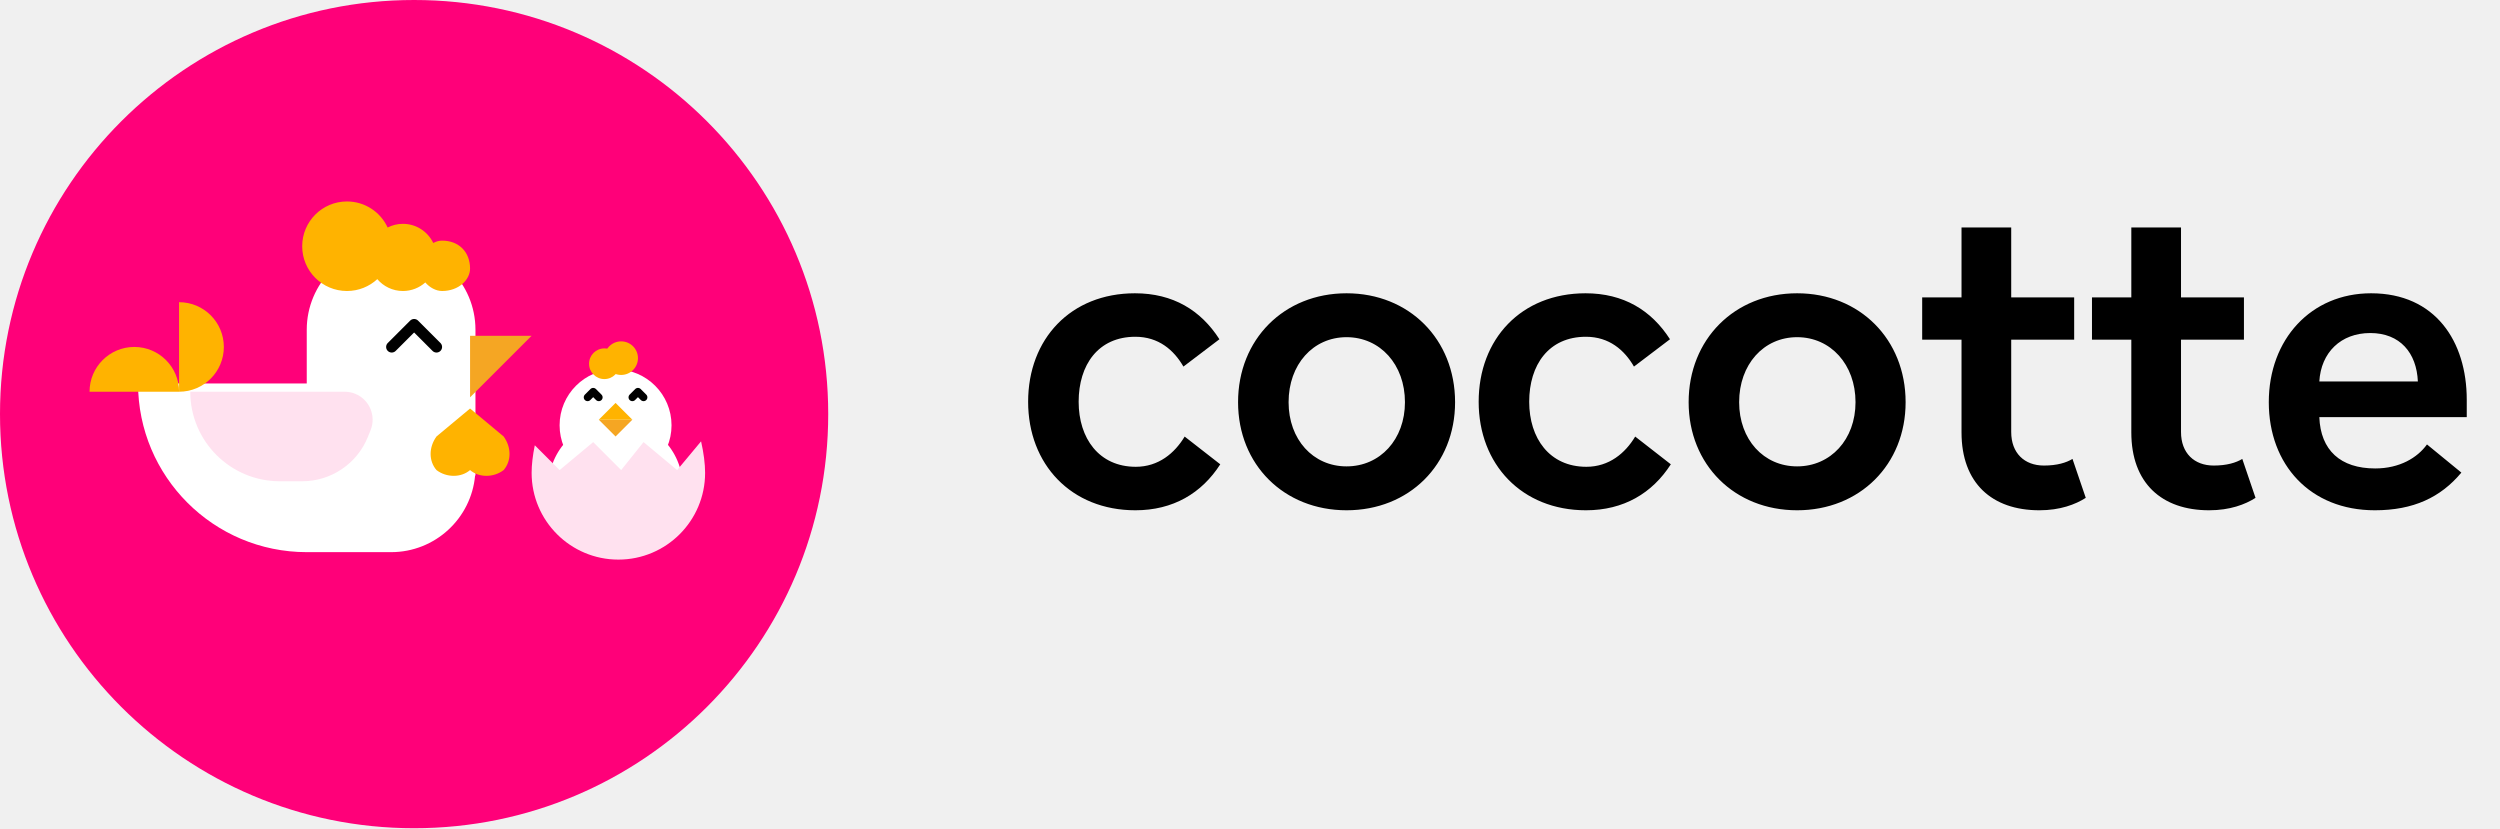
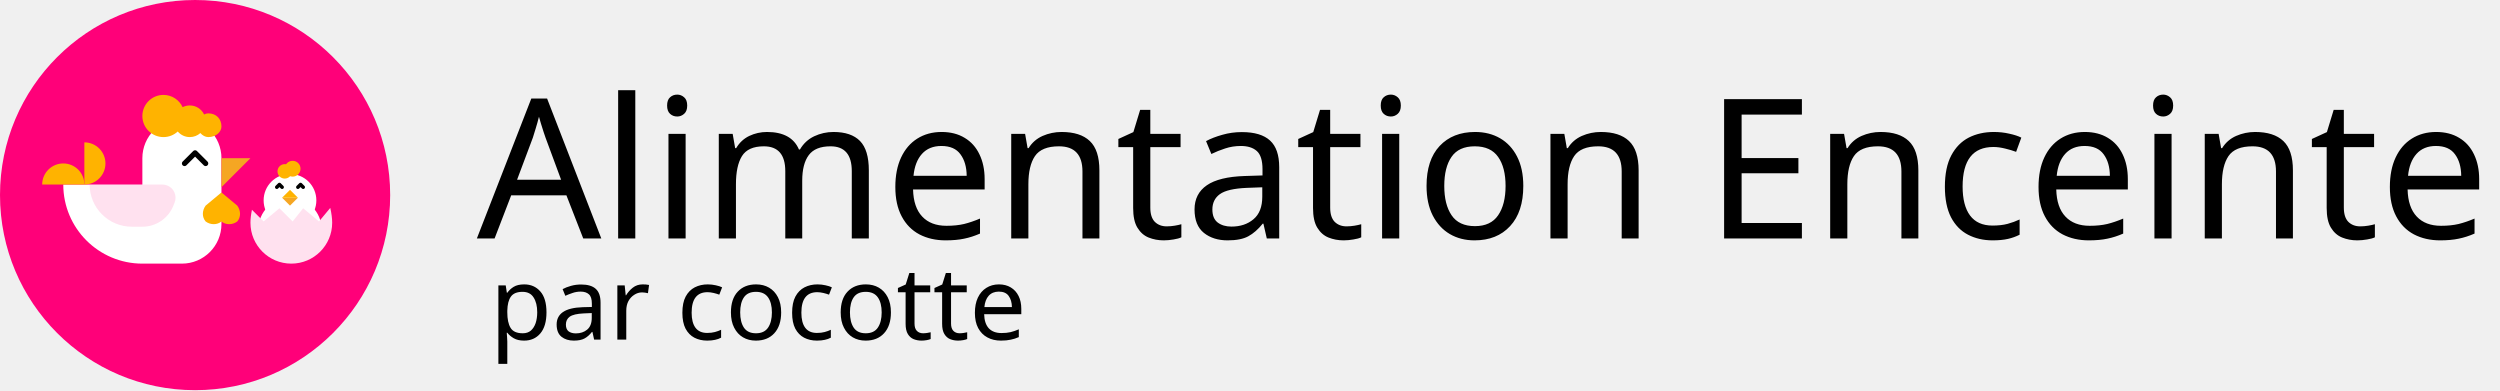
- <svg xmlns="http://www.w3.org/2000/svg" width="163px" height="54px" viewBox="0 0 163 54" version="1.1">
+ <svg xmlns="http://www.w3.org/2000/svg" width="346px" height="54px" viewBox="0 0 346 54" version="1.1">
  <defs />
  <g id="Page-1" stroke="none" stroke-width="1" fill="none" fill-rule="evenodd">
-     <g id="result" transform="translate(-20, -20)">
-       <g id="hero">
-         <g id="Group-3" transform="translate(20, 20)">
-           <g id="icon">
-             <rect id="bg" fill="#FF0079" x="0" y="0" width="54" height="54" rx="27" />
-             <g id="cocoote" transform="translate(20.16216, 25.13513) scale(-1, 1) translate(-20.16216, -25.13513) translate(5.662162, 13.13514)">
-               <path d="M14.662,11.865 L25.662,11.865 C25.662,17.94 20.737,22.865 14.662,22.865 L9.162,22.865 C6.293,22.865 3.937,20.668 3.685,17.865 L3.662,17.865 L3.662,8.365 L3.662,8.365 C3.662,5.327 6.125,2.865 9.162,2.865 L9.162,2.865 L9.162,2.865 C12.2,2.865 14.662,5.327 14.662,8.365 L14.662,11.865 Z" id="body" fill="#FFFFFF" />
-               <path d="M22.986,12.405 C22.986,10.793 24.293,9.486 25.905,9.486 C27.517,9.486 28.824,10.793 28.824,12.405 L22.986,12.405 Z" id="Combined-Shape" fill="#FFB300" />
-               <path d="M18.608,10.946 C18.608,9.334 19.915,8.027 21.527,8.027 C23.139,8.027 24.446,9.334 24.446,10.946 L18.608,10.946 Z" id="Combined-Shape" fill="#FFB300" transform="translate(21.52703, 9.486486) rotate(-90) translate(-21.52703, -9.486486) " />
-               <path d="M14.959,12.405 L22.257,12.405 C22.257,15.63 19.643,18.243 16.419,18.243 L14.959,18.243 L14.959,12.405 Z M12.19,12.405 L14.959,12.405 L14.959,18.243 L14.959,18.243 C13.076,18.243 11.382,17.1 10.677,15.354 L10.499,14.913 L10.499,14.913 C10.122,13.978 10.573,12.915 11.507,12.538 C11.724,12.45 11.956,12.405 12.19,12.405 L12.19,12.405 Z" id="Combined-Shape" fill-opacity="0.179" fill="#FF0079" opacity="0.666" />
-               <polygon id="Rectangle-8" fill="#F5A623" points="0 8.757 4.014 8.757 4.014 12.77" />
-               <path d="M10.062,5.065 C9.66,5.538 9.061,5.838 8.392,5.838 C7.831,5.838 7.319,5.627 6.932,5.28 C6.65,5.608 6.242,5.838 5.838,5.838 C4.749,5.838 4.014,5.103 4.014,4.378 C4.014,3.289 4.749,2.554 5.838,2.554 C6.034,2.554 6.231,2.608 6.414,2.708 C6.766,1.97 7.519,1.459 8.392,1.459 C8.751,1.459 9.089,1.546 9.388,1.699 C9.85,0.696 10.864,0 12.041,0 C13.653,0 14.959,1.307 14.959,2.919 C14.959,4.531 13.653,5.838 12.041,5.838 C11.277,5.838 10.582,5.545 10.062,5.065 Z" id="Combined-Shape" fill="#FFB300" />
-               <path d="M6.203,15.324 C6.714,16.032 6.714,16.92 6.203,17.514 C5.545,18.015 4.598,18.015 4.014,17.514 C3.429,18.015 2.482,18.015 1.824,17.514 C1.313,16.92 1.313,16.032 1.824,15.324 L4.014,13.5 L6.203,15.324 Z" id="Combined-Shape" fill="#FFB300" />
-               <polyline id="eye" stroke="#000000" stroke-width="0.73" stroke-linecap="round" stroke-linejoin="round" points="6.203 9.486 7.662 8.027 9.122 9.486" />
-             </g>
-             <g id="Group-2" transform="translate(35.75676, 22.25676)">
-               <circle id="Oval-8" fill="#FFFFFF" cx="4.378" cy="5.473" r="3.649" />
-               <polyline id="eye" stroke="#000000" stroke-width="0.5" stroke-linecap="round" stroke-linejoin="round" points="5.473 3.649 5.838 3.284 6.203 3.649" />
-               <polyline id="eye" stroke="#000000" stroke-width="0.5" stroke-linecap="round" stroke-linejoin="round" points="2.554 3.649 2.919 3.284 3.284 3.649" />
-               <circle id="Oval-8" fill="#FFB300" cx="3.649" cy="1.459" r="1" />
-               <circle id="Oval-8" fill="#FFB300" cx="4.743" cy="1.095" r="1.095" />
-               <circle id="Oval-8" fill="#FFFFFF" cx="4.378" cy="9.486" r="4.378" />
-               <polygon id="Triangle" fill="#F5A623" transform="translate(4.378378, 5.655405) scale(1, -1) translate(-4.378378, -5.655405) " points="4.378 5.108 5.473 6.203 3.284 6.203" />
-               <polygon id="Triangle" fill="#FFB300" points="4.378 4.014 5.473 5.108 3.284 5.108" />
-             </g>
-             <path d="M34.869,29.032 C34.734,29.689 34.662,30.304 34.662,30.831 C34.662,33.954 37.194,36.486 40.318,36.486 C43.441,36.486 45.973,33.954 45.973,30.831 C45.973,30.235 45.881,29.529 45.71,28.775 L44.149,30.649 L41.959,28.824 L40.5,30.649 L38.676,28.824 L36.486,30.649 L34.869,29.032 Z" id="Combined-Shape" fill="#FFE1EF" />
+     <g id="Artboard" transform="translate(-20, -92)">
+       <g id="ae-b" transform="translate(20, 92)">
+         <text id="par-cocotte" font-family="Radikal-Medium, Radikal" font-size="14" font-weight="400" fill="#000000">
+           <tspan x="67.788" y="47">par cocotte</tspan>
+         </text>
+         <text id="Alimentation-Enceint" font-family="Radikal-Medium, Radikal" font-size="27" font-weight="400" fill="#000000">
+           <tspan x="66" y="33">Alimentation Enceinte</tspan>
+         </text>
+         <g id="icon">
+           <rect id="bg" fill="#FF0079" x="0" y="0" width="54" height="54" rx="27" />
+           <g id="cocoote" transform="translate(20.16216, 25.13513) scale(-1, 1) translate(-20.16216, -25.13513) translate(5.662162, 13.13514)">
+             <path d="M14.959,12.405 L25.905,12.405 C25.905,18.451 21.005,23.351 14.959,23.351 L9.486,23.351 L9.486,23.351 C6.464,23.351 4.014,20.901 4.014,17.878 L4.014,17.878 L4.014,17.878 L4.014,8.757 L4.014,8.757 C4.014,5.734 6.464,3.284 9.486,3.284 L9.486,3.284 L9.486,3.284 C12.509,3.284 14.959,5.734 14.959,8.757 L14.959,12.405 Z" id="body" fill="#FFFFFF" />
+             <path d="M22.986,12.405 C22.986,10.793 24.293,9.486 25.905,9.486 C27.517,9.486 28.824,10.793 28.824,12.405 L22.986,12.405 Z" id="Combined-Shape" fill="#FFB300" />
+             <path d="M18.608,10.946 C18.608,9.334 19.915,8.027 21.527,8.027 C23.139,8.027 24.446,9.334 24.446,10.946 L18.608,10.946 Z" id="Combined-Shape" fill="#FFB300" transform="translate(21.52703, 9.486486) rotate(-90) translate(-21.52703, -9.486486) " />
+             <path d="M14.959,12.405 L22.257,12.405 C22.257,15.63 19.643,18.243 16.419,18.243 L14.959,18.243 L14.959,12.405 Z M12.19,12.405 L14.959,12.405 L14.959,18.243 L14.959,18.243 C13.076,18.243 11.382,17.1 10.677,15.354 L10.499,14.913 L10.499,14.913 C10.122,13.978 10.573,12.915 11.507,12.538 C11.724,12.45 11.956,12.405 12.19,12.405 L12.19,12.405 Z" id="Combined-Shape" fill-opacity="0.179" fill="#FF0079" opacity="0.666" />
+             <polygon id="Rectangle-8" fill="#F5A623" points="0 8.757 4.014 8.757 4.014 12.77" />
+             <path d="M10.062,5.065 C9.66,5.538 9.061,5.838 8.392,5.838 C7.831,5.838 7.319,5.627 6.932,5.28 C6.65,5.608 6.242,5.838 5.838,5.838 C4.749,5.838 4.014,5.103 4.014,4.378 C4.014,3.289 4.749,2.554 5.838,2.554 C6.034,2.554 6.231,2.608 6.414,2.708 C6.766,1.97 7.519,1.459 8.392,1.459 C8.751,1.459 9.089,1.546 9.388,1.699 C9.85,0.696 10.864,0 12.041,0 C13.653,0 14.959,1.307 14.959,2.919 C14.959,4.531 13.653,5.838 12.041,5.838 C11.277,5.838 10.582,5.545 10.062,5.065 Z" id="Combined-Shape" fill="#FFB300" />
+             <path d="M6.203,15.324 C6.714,16.032 6.714,16.92 6.203,17.514 C5.545,18.015 4.598,18.015 4.014,17.514 C3.429,18.015 2.482,18.015 1.824,17.514 C1.313,16.92 1.313,16.032 1.824,15.324 L4.014,13.5 L6.203,15.324 Z" id="Combined-Shape" fill="#FFB300" />
+             <polyline id="eye" stroke="#000000" stroke-width="0.73" stroke-linecap="round" stroke-linejoin="round" points="6.203 9.486 7.662 8.027 9.122 9.486" />
          </g>
-           <path d="M73.999,19.122 C69.814,19.122 67.034,22.092 67.034,26.196 C67.034,30.273 69.841,33.27 74.026,33.27 C76.484,33.27 78.347,32.163 79.561,30.273 L77.24,28.464 C76.591,29.544 75.538,30.435 74.053,30.435 C71.65,30.435 70.328,28.572 70.328,26.196 C70.328,23.793 71.597,21.957 74.026,21.957 C75.538,21.957 76.537,22.821 77.159,23.901 L79.507,22.119 C78.293,20.229 76.484,19.122 73.999,19.122 Z M87.796,19.122 C91.874,19.122 94.871,22.119 94.871,26.223 C94.871,30.3 91.874,33.27 87.796,33.27 C83.719,33.27 80.722,30.3 80.722,26.223 C80.722,22.119 83.719,19.122 87.796,19.122 Z M87.796,21.984 C85.609,21.984 84.016,23.766 84.016,26.223 C84.016,28.653 85.609,30.408 87.796,30.408 C89.984,30.408 91.603,28.653 91.603,26.223 C91.603,23.766 89.984,21.984 87.796,21.984 Z M103.376,19.122 C99.191,19.122 96.409,22.092 96.409,26.196 C96.409,30.273 99.218,33.27 103.403,33.27 C105.859,33.27 107.722,32.163 108.938,30.273 L106.615,28.464 C105.968,29.544 104.915,30.435 103.43,30.435 C101.026,30.435 99.704,28.572 99.704,26.196 C99.704,23.793 100.972,21.957 103.403,21.957 C104.915,21.957 105.913,22.821 106.534,23.901 L108.883,22.119 C107.668,20.229 105.859,19.122 103.376,19.122 Z M117.172,19.122 C121.249,19.122 124.246,22.119 124.246,26.223 C124.246,30.3 121.249,33.27 117.172,33.27 C113.096,33.27 110.099,30.3 110.099,26.223 C110.099,22.119 113.096,19.122 117.172,19.122 Z M117.172,21.984 C114.986,21.984 113.392,23.766 113.392,26.223 C113.392,28.653 114.986,30.408 117.172,30.408 C119.359,30.408 120.98,28.653 120.98,26.223 C120.98,23.766 119.359,21.984 117.172,21.984 Z M131.131,14.829 L127.891,14.829 L127.891,19.392 L125.326,19.392 L125.326,22.146 L127.891,22.146 L127.891,28.194 C127.891,31.488 129.863,33.27 132.968,33.27 C134.317,33.27 135.316,32.892 135.992,32.46 L135.127,29.922 C134.722,30.165 134.129,30.354 133.264,30.354 C131.995,30.354 131.131,29.544 131.131,28.167 L131.131,22.146 L135.236,22.146 L135.236,19.392 L131.131,19.392 L131.131,14.829 Z M142.202,14.829 L138.962,14.829 L138.962,19.392 L136.397,19.392 L136.397,22.146 L138.962,22.146 L138.962,28.194 C138.962,31.488 140.933,33.27 144.037,33.27 C145.387,33.27 146.387,32.892 147.061,32.46 L146.197,29.922 C145.792,30.165 145.198,30.354 144.334,30.354 C143.065,30.354 142.202,29.544 142.202,28.167 L142.202,22.146 L146.305,22.146 L146.305,19.392 L142.202,19.392 L142.202,14.829 Z M154.595,19.122 C158.78,19.122 160.832,22.254 160.832,26.061 L160.832,27.195 L151.22,27.195 C151.3,29.355 152.596,30.543 154.864,30.543 C156.458,30.543 157.619,29.841 158.239,28.977 L160.481,30.813 C159.131,32.433 157.349,33.27 154.838,33.27 C150.625,33.27 147.925,30.3 147.925,26.223 C147.925,22.119 150.679,19.122 154.595,19.122 Z M154.541,21.714 C152.624,21.714 151.327,22.983 151.22,24.873 L157.645,24.873 C157.565,23.01 156.484,21.714 154.541,21.714 Z" id="cocotte" fill="#000000" />
+           <g id="Group-2" transform="translate(35.75676, 22.25676)">
+             <circle id="Oval-8" fill="#FFFFFF" cx="4.378" cy="5.473" r="3.649" />
+             <polyline id="eye" stroke="#000000" stroke-width="0.5" stroke-linecap="round" stroke-linejoin="round" points="5.473 3.649 5.838 3.284 6.203 3.649" />
+             <polyline id="eye" stroke="#000000" stroke-width="0.5" stroke-linecap="round" stroke-linejoin="round" points="2.554 3.649 2.919 3.284 3.284 3.649" />
+             <circle id="Oval-8" fill="#FFB300" cx="3.649" cy="1.459" r="1" />
+             <circle id="Oval-8" fill="#FFB300" cx="4.743" cy="1.095" r="1.095" />
+             <circle id="Oval-8" fill="#FFFFFF" cx="4.378" cy="9.486" r="4.378" />
+             <polygon id="Triangle" fill="#F5A623" transform="translate(4.378378, 5.655405) scale(1, -1) translate(-4.378378, -5.655405) " points="4.378 5.108 5.473 6.203 3.284 6.203" />
+             <polygon id="Triangle" fill="#FFB300" points="4.378 4.014 5.473 5.108 3.284 5.108" />
+           </g>
+           <path d="M34.869,29.032 C34.734,29.689 34.662,30.304 34.662,30.831 C34.662,33.954 37.194,36.486 40.318,36.486 C43.441,36.486 45.973,33.954 45.973,30.831 C45.973,30.235 45.881,29.529 45.71,28.775 L44.149,30.649 L41.959,28.824 L40.5,30.649 L38.676,28.824 L36.486,30.649 L34.869,29.032 Z" id="Combined-Shape" fill="#FFE1EF" />
        </g>
      </g>
    </g>
  </g>
</svg>
